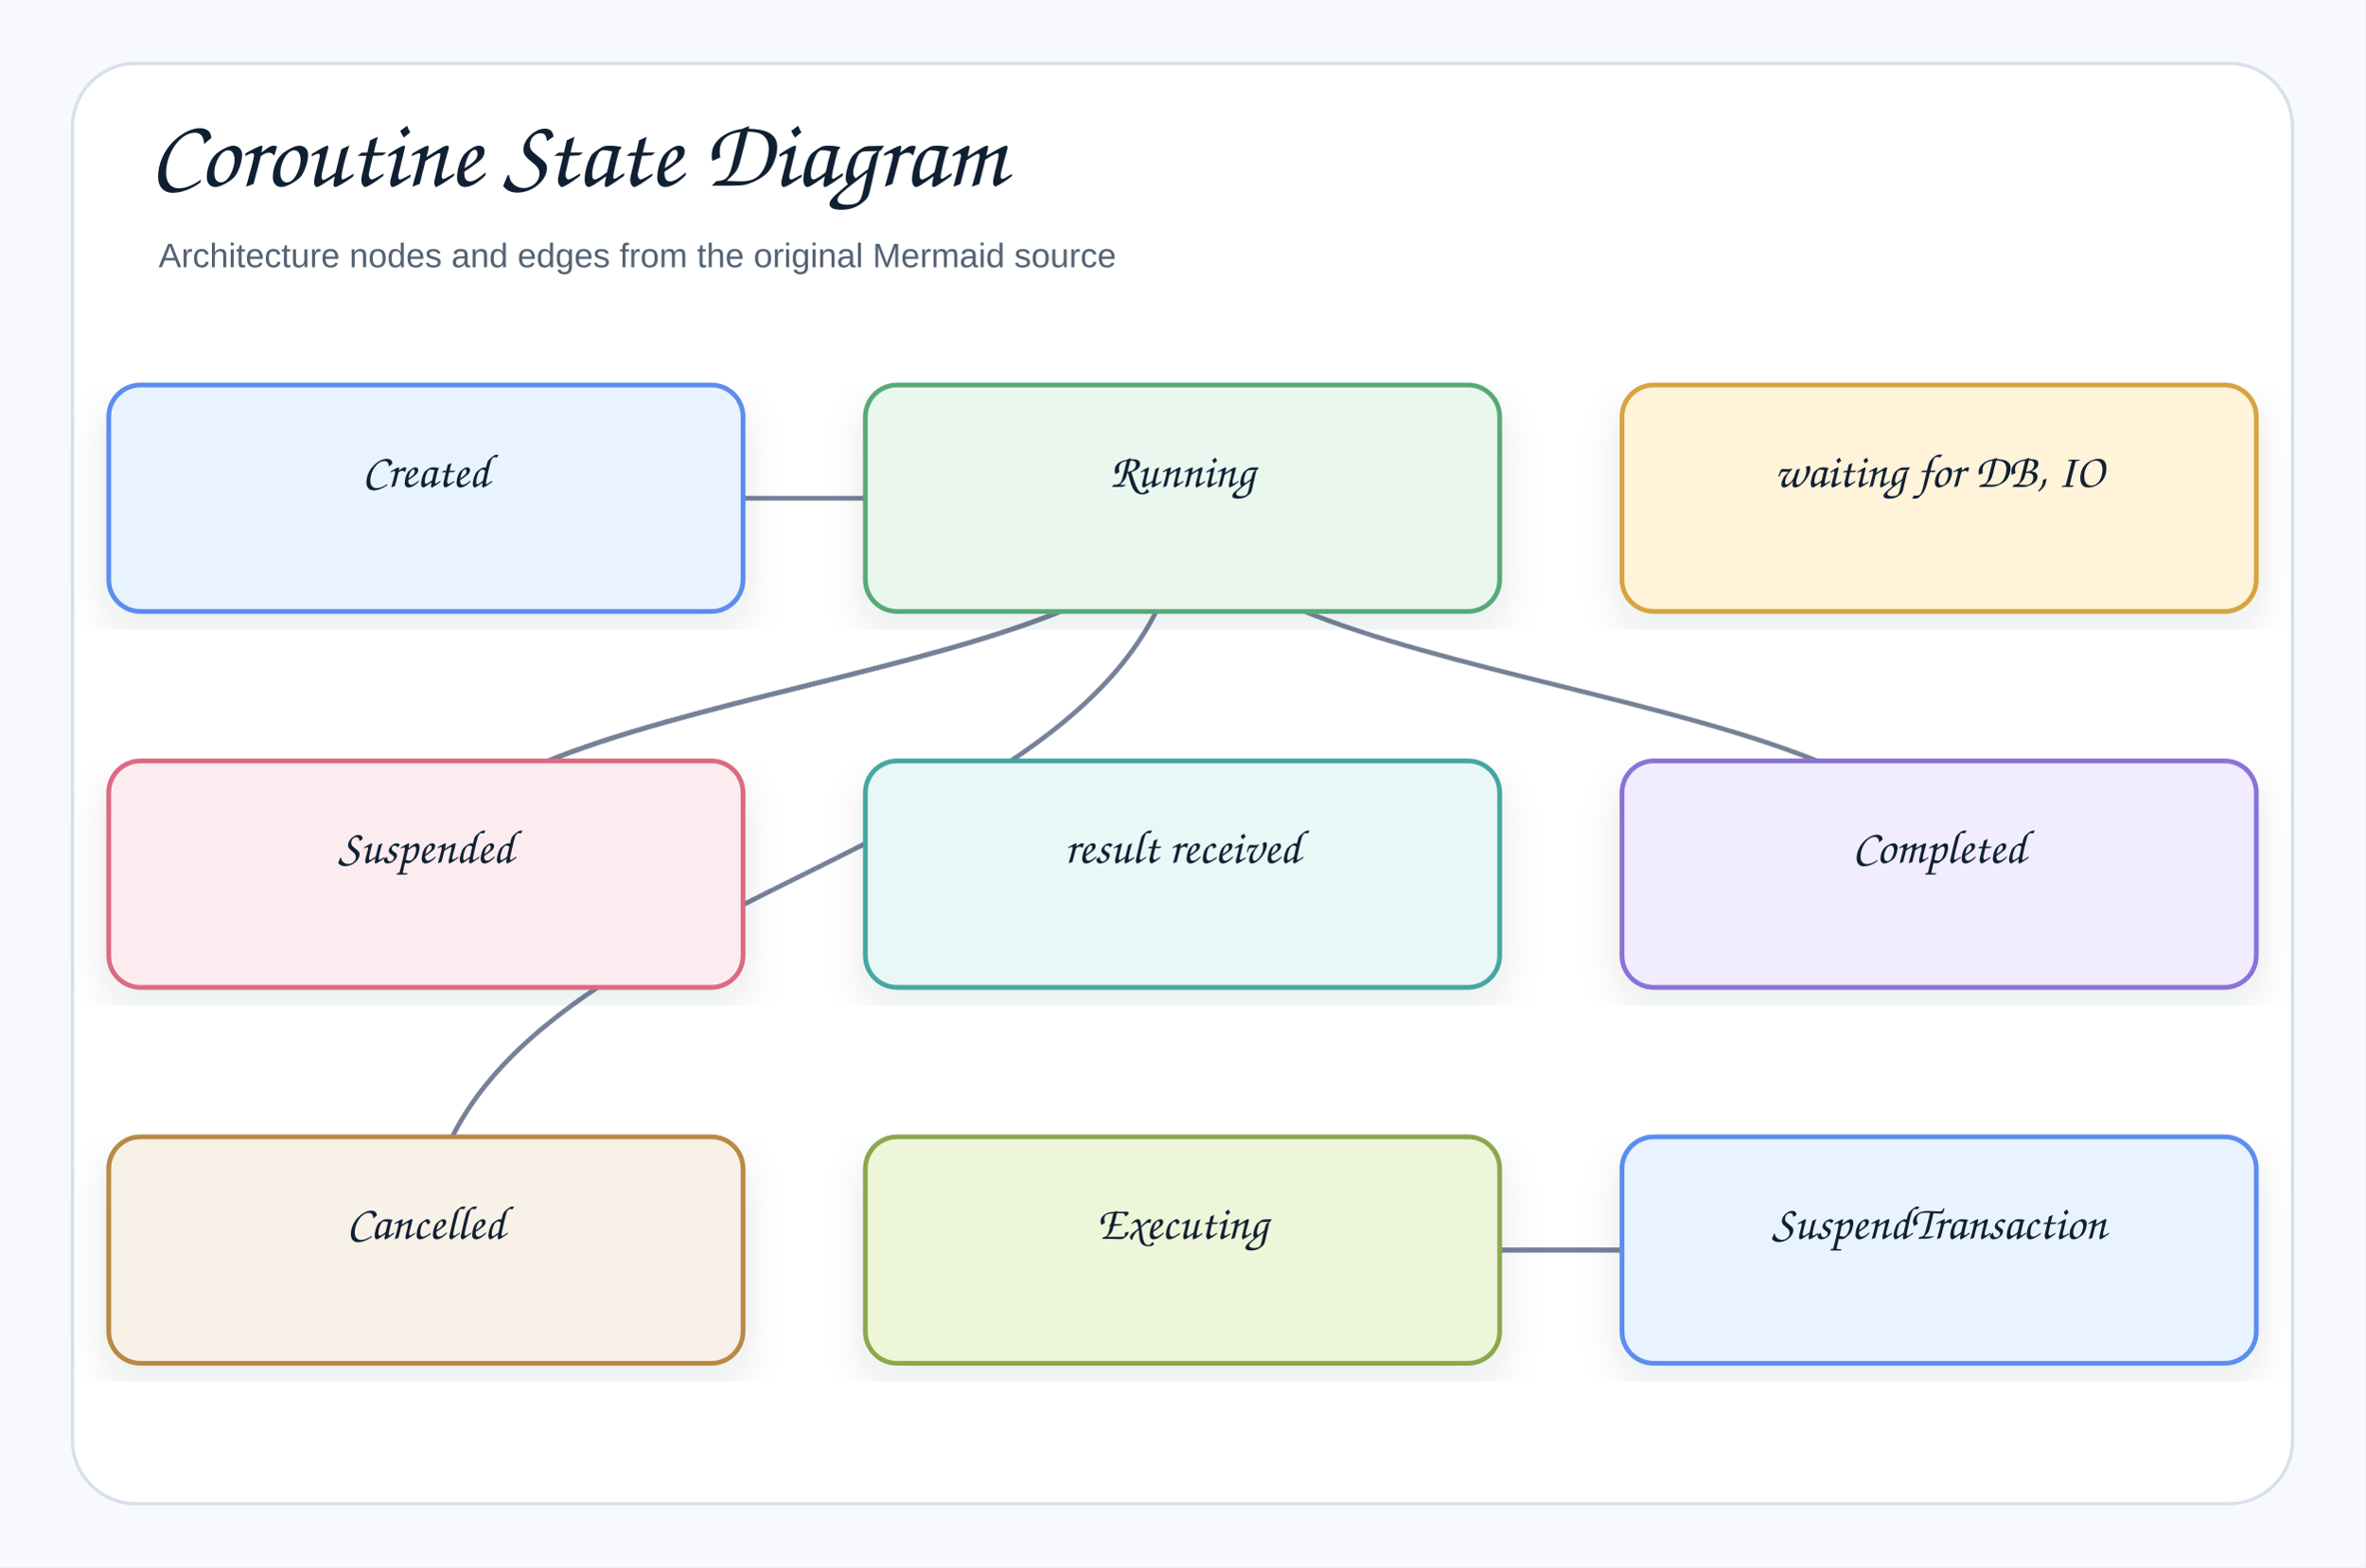
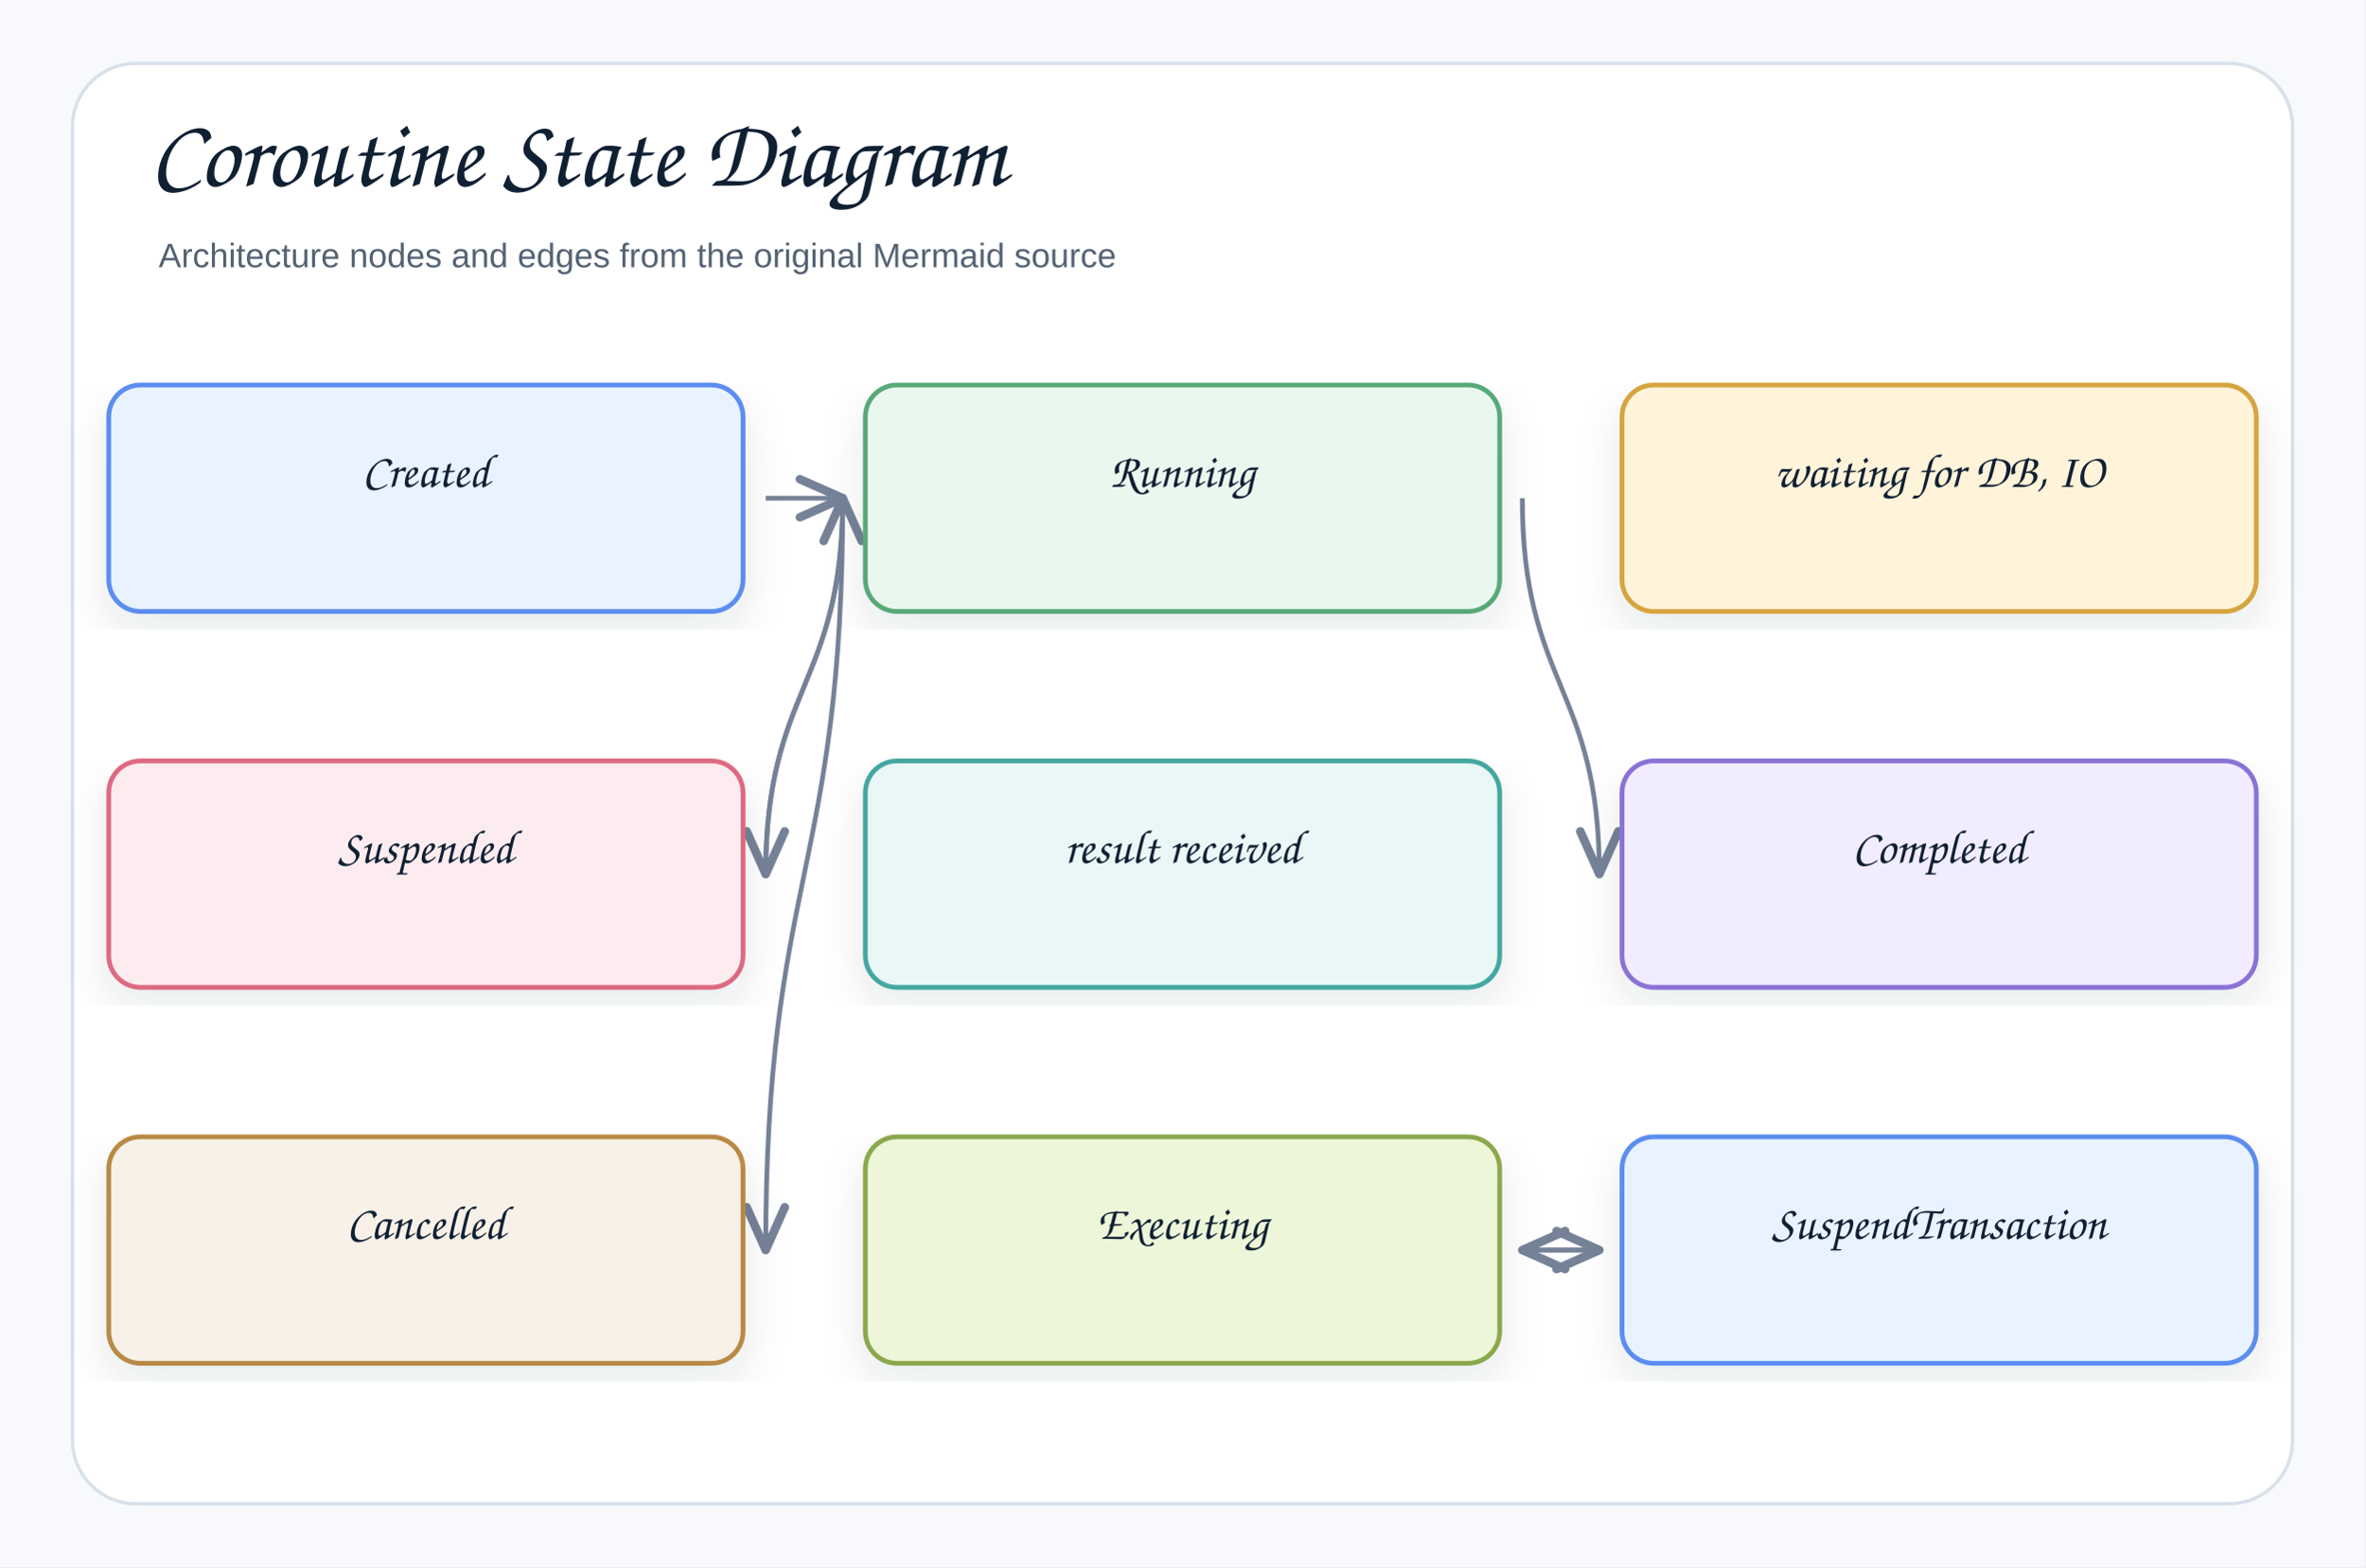
<svg xmlns="http://www.w3.org/2000/svg" width="1044" height="692" viewBox="0 0 1044 692" role="img" aria-label="Coroutine State Diagram">
  <defs>
    <filter id="shadow" x="-8%" y="-8%" width="116%" height="116%">
      <feDropShadow dx="0" dy="8" stdDeviation="9" flood-color="#1f2937" flood-opacity="0.10" />
    </filter>
    <marker id="openArrow" markerWidth="12" markerHeight="10" refX="10" refY="5" orient="auto" markerUnits="strokeWidth">
      <path d="M 1 1 L 10 5 L 1 9" fill="none" stroke="#758297" stroke-width="1.8" stroke-linecap="round" stroke-linejoin="round" />
    </marker>
    <marker id="inherit" markerWidth="14" markerHeight="12" refX="12" refY="6" orient="auto" markerUnits="strokeWidth">
      <path d="M 0 1 L 12 6 L 0 11 Z" fill="#ffffff" stroke="#758297" stroke-width="1.8" />
    </marker>
    <style>
    .canvas{fill:#f7f9fc}.frame{fill:#fff;stroke:#d8e0ea;stroke-width:1.5}
    .title{font-family:"Architects Daughter","Comic Sans MS","Comic Sans",cursive;font-size:43px;font-weight:400;fill:#102033}
    .subtitle{font-family:"Comic Sans MS","Comic Sans","Comic Neue",Arial,sans-serif;font-size:15px;font-weight:400;fill:#536273}
    .label{font-family:"Architects Daughter","Comic Sans MS","Comic Sans",cursive;font-size:25px;font-weight:400;fill:#102033}
    .smallLabel{font-family:"Architects Daughter","Comic Sans MS","Comic Sans",cursive;font-size:21px;font-weight:400;fill:#102033}
    .mono{font-family:"Comic Sans MS","Comic Sans","Comic Neue",Arial,sans-serif;font-size:12px;font-weight:400;fill:#102033}
    .small{font-family:"Comic Sans MS","Comic Sans","Comic Neue",Arial,sans-serif;font-size:12px;font-weight:400;fill:#536273}
    .strong{font-family:"Comic Sans MS","Comic Sans","Comic Neue",Arial,sans-serif;font-size:13px;font-weight:400;fill:#102033}
    .card{stroke-width:2.1;filter:url(#shadow)}.compartment{stroke-width:1.5;fill:none}
    .line{stroke:#758297;stroke-width:2.1;fill:none;marker-end:url(#openArrow)}
    .plainLine{stroke:#758297;stroke-width:2.1;fill:none}
    .dashed{stroke:#758297;stroke-width:2.1;stroke-dasharray:7 6;fill:none;marker-end:url(#openArrow)}
    .inheritLine{stroke:#758297;stroke-width:2.2;fill:none;marker-end:url(#inherit)}
    .implLine{stroke:#758297;stroke-width:2.2;stroke-dasharray:8 7;fill:none;marker-end:url(#inherit)}
  </style>
  </defs>
  <rect class="canvas" width="1044" height="692" />
  <rect class="frame" x="32" y="28" width="980" height="636" rx="28" />
  <text class="title" x="66" y="82">Coroutine State Diagram</text>
  <text class="subtitle" x="70" y="118">Architecture nodes and edges from the original Mermaid source</text>
-   <path class="line" d="M856 552 C856 552 522 552 522 552" />
-   <path class="line" d="M522 552 C522 552 856 552 856 552" />
-   <path class="line" d="M522 220 C522 386 188 386 188 552" />
-   <path class="line" d="M522 220 C522 303 856 303 856 386" />
-   <path class="line" d="M188 386 C188 303 522 303 522 220" />
-   <path class="line" d="M522 220 C522 303 188 303 188 386" />
-   <path class="line" d="M188 220 C188 220 522 220 522 220" />
+   <path class="line" d="M706 552 C706 552 672 552 672 552" />
+   <path class="line" d="M672 552 C672 552 706 552 706 552" />
+   <path class="line" d="M372 220 C372 386 338 386 338 552" />
+   <path class="line" d="M672 220 C672 303 706 303 706 386" />
+   <path class="line" d="M338 386 C338 303 372 303 372 220" />
+   <path class="line" d="M372 220 C372 303 338 303 338 386" />
+   <path class="line" d="M338 220 C338 220 372 220 372 220" />
  <g transform="translate(48,170)">
    <rect class="card" x="0" y="0" width="280" height="100" rx="14" fill="#E8F3FF" stroke="#5B8DEF" />
    <text class="smallLabel" x="140" y="45" text-anchor="middle">Created</text>
  </g>
  <g transform="translate(382,170)">
    <rect class="card" x="0" y="0" width="280" height="100" rx="14" fill="#EAF7EF" stroke="#58A978" />
    <text class="smallLabel" x="140" y="45" text-anchor="middle">Running</text>
  </g>
  <g transform="translate(716,170)">
    <rect class="card" x="0" y="0" width="280" height="100" rx="14" fill="#FFF3D9" stroke="#D6A441" />
    <text class="smallLabel" x="140" y="45" text-anchor="middle">waiting for DB, IO</text>
  </g>
  <g transform="translate(48,336)">
    <rect class="card" x="0" y="0" width="280" height="100" rx="14" fill="#FDECEF" stroke="#DC6B82" />
    <text class="smallLabel" x="140" y="45" text-anchor="middle">Suspended</text>
  </g>
  <g transform="translate(382,336)">
    <rect class="card" x="0" y="0" width="280" height="100" rx="14" fill="#E9F7F6" stroke="#45A7A1" />
    <text class="smallLabel" x="140" y="45" text-anchor="middle">result received</text>
  </g>
  <g transform="translate(716,336)">
    <rect class="card" x="0" y="0" width="280" height="100" rx="14" fill="#F1ECFF" stroke="#8A72D6" />
    <text class="smallLabel" x="140" y="45" text-anchor="middle">Completed</text>
  </g>
  <g transform="translate(48,502)">
    <rect class="card" x="0" y="0" width="280" height="100" rx="14" fill="#F7F1E7" stroke="#B88A44" />
    <text class="smallLabel" x="140" y="45" text-anchor="middle">Cancelled</text>
  </g>
  <g transform="translate(382,502)">
    <rect class="card" x="0" y="0" width="280" height="100" rx="14" fill="#EEF6D9" stroke="#8BA84D" />
    <text class="smallLabel" x="140" y="45" text-anchor="middle">Executing</text>
  </g>
  <g transform="translate(716,502)">
    <rect class="card" x="0" y="0" width="280" height="100" rx="14" fill="#E8F3FF" stroke="#5B8DEF" />
    <text class="smallLabel" x="140" y="45" text-anchor="middle">SuspendTransaction</text>
  </g>
</svg>
